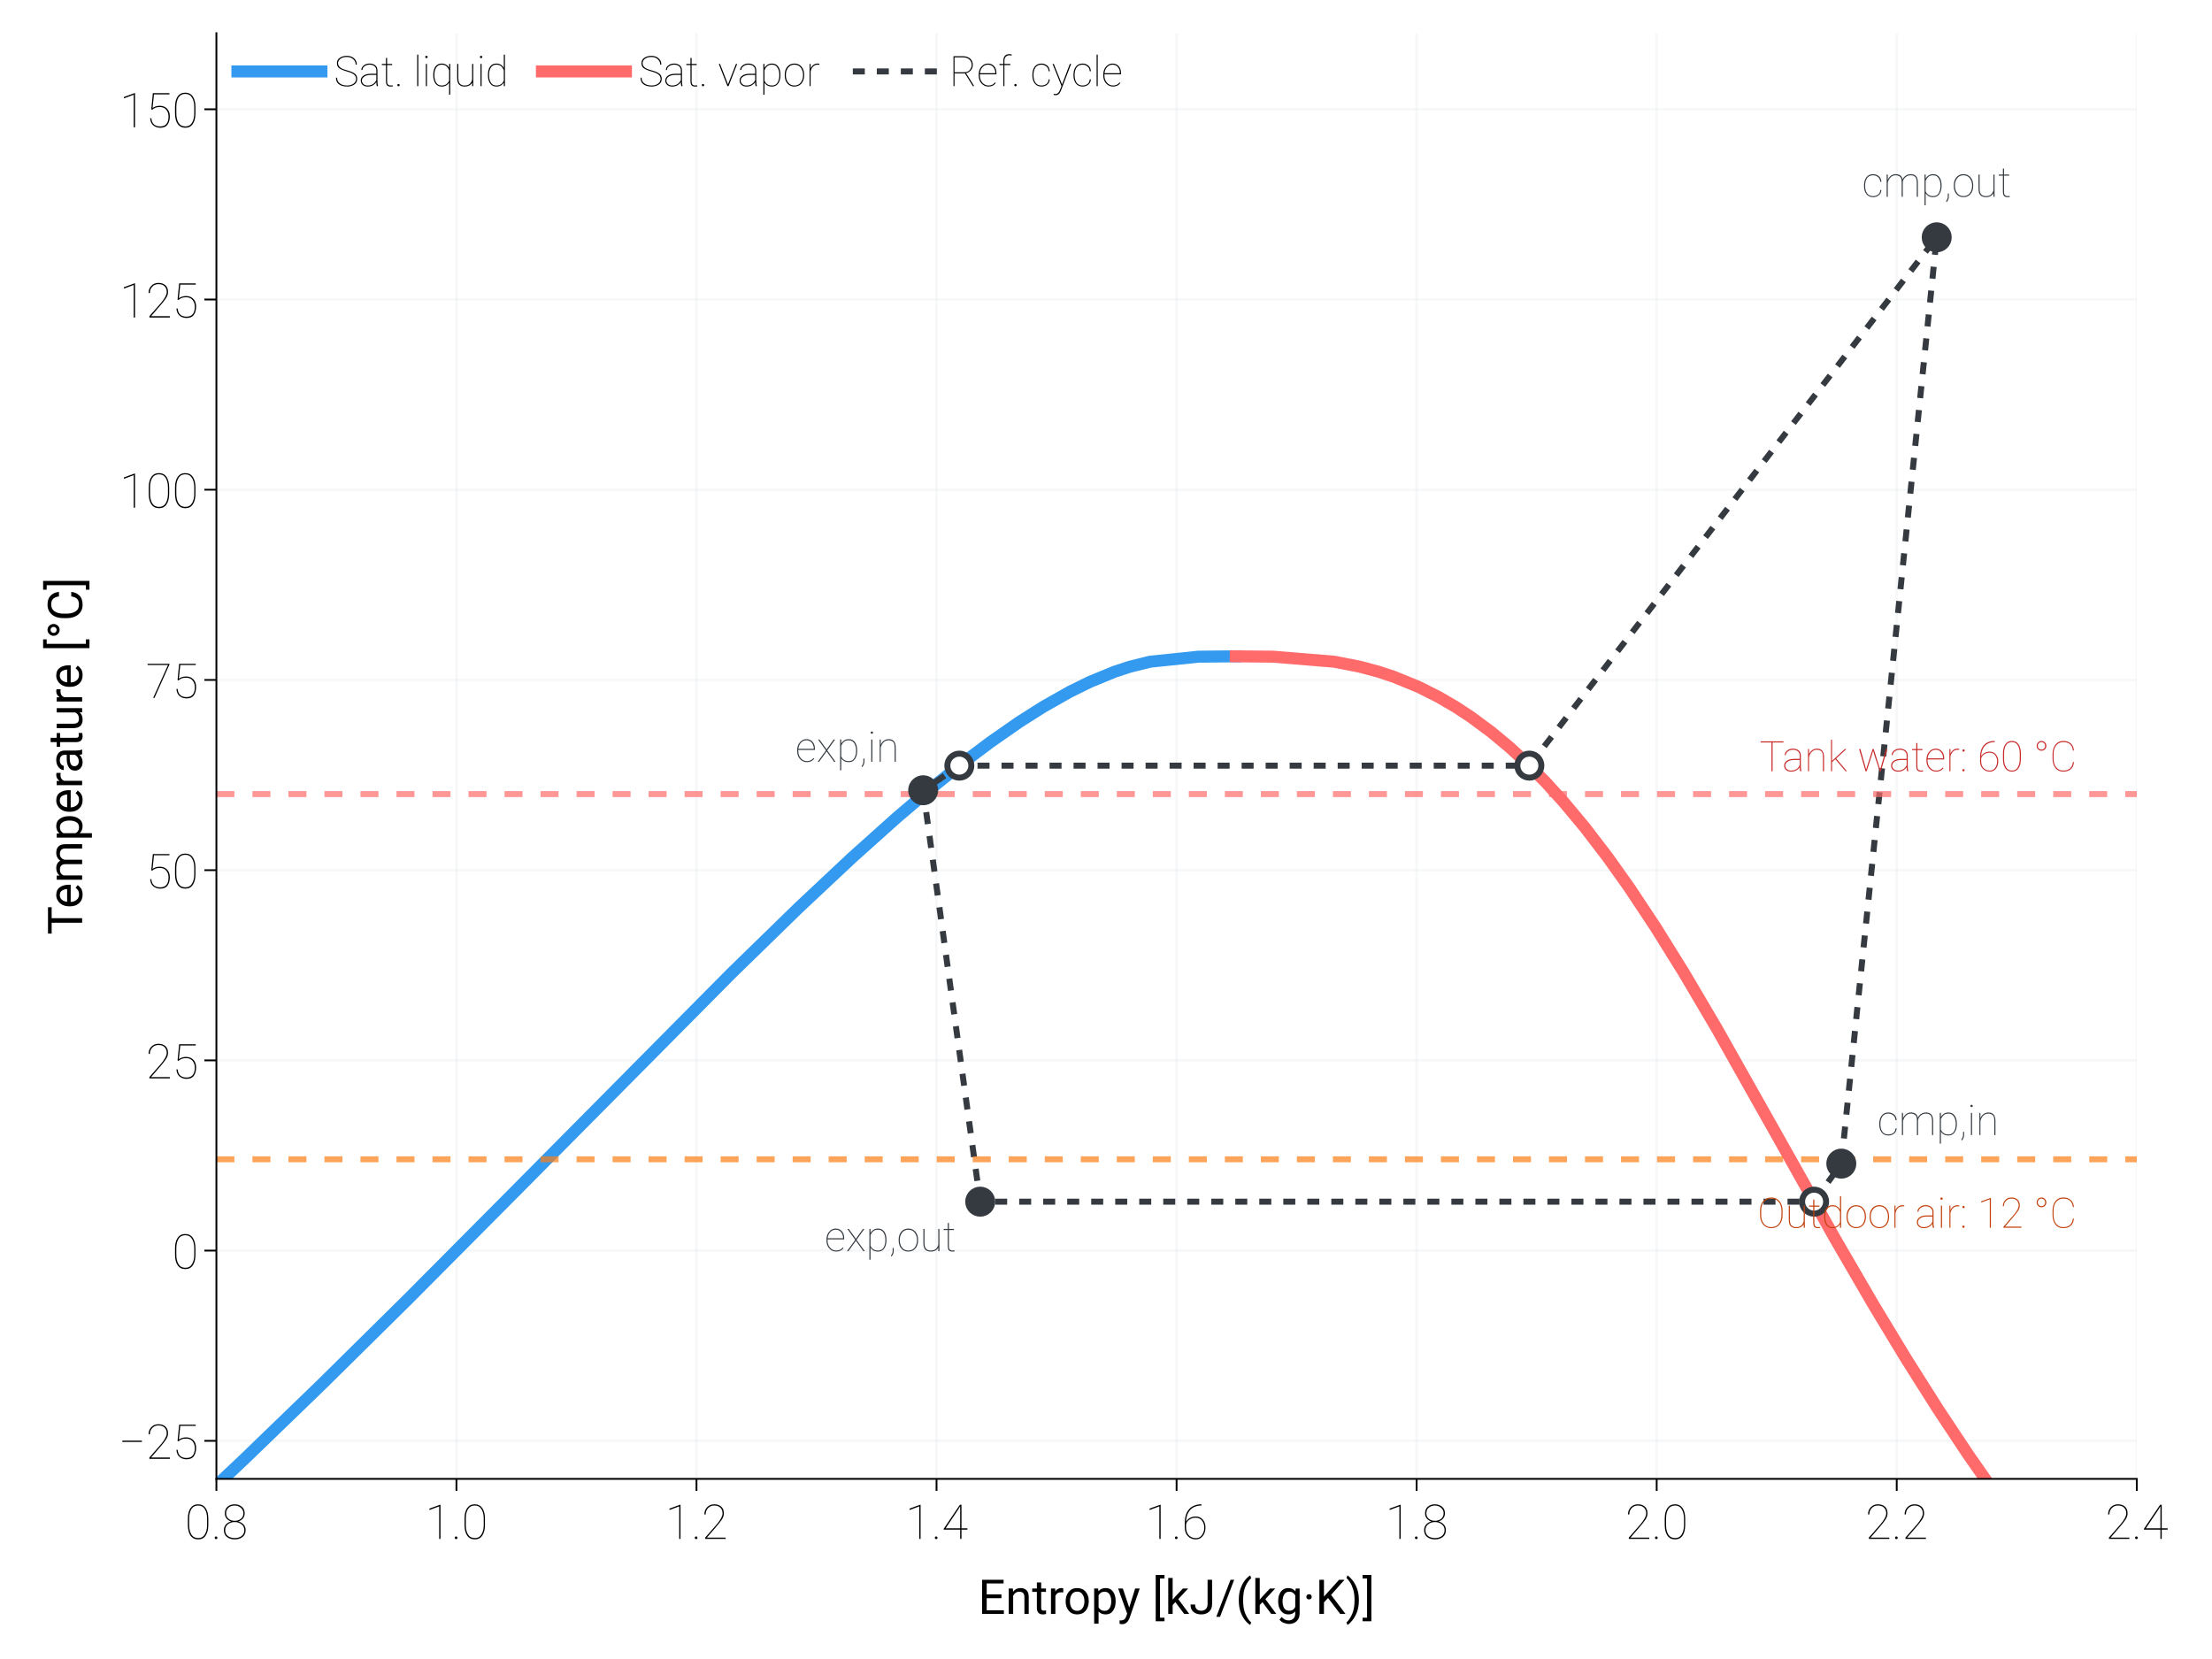
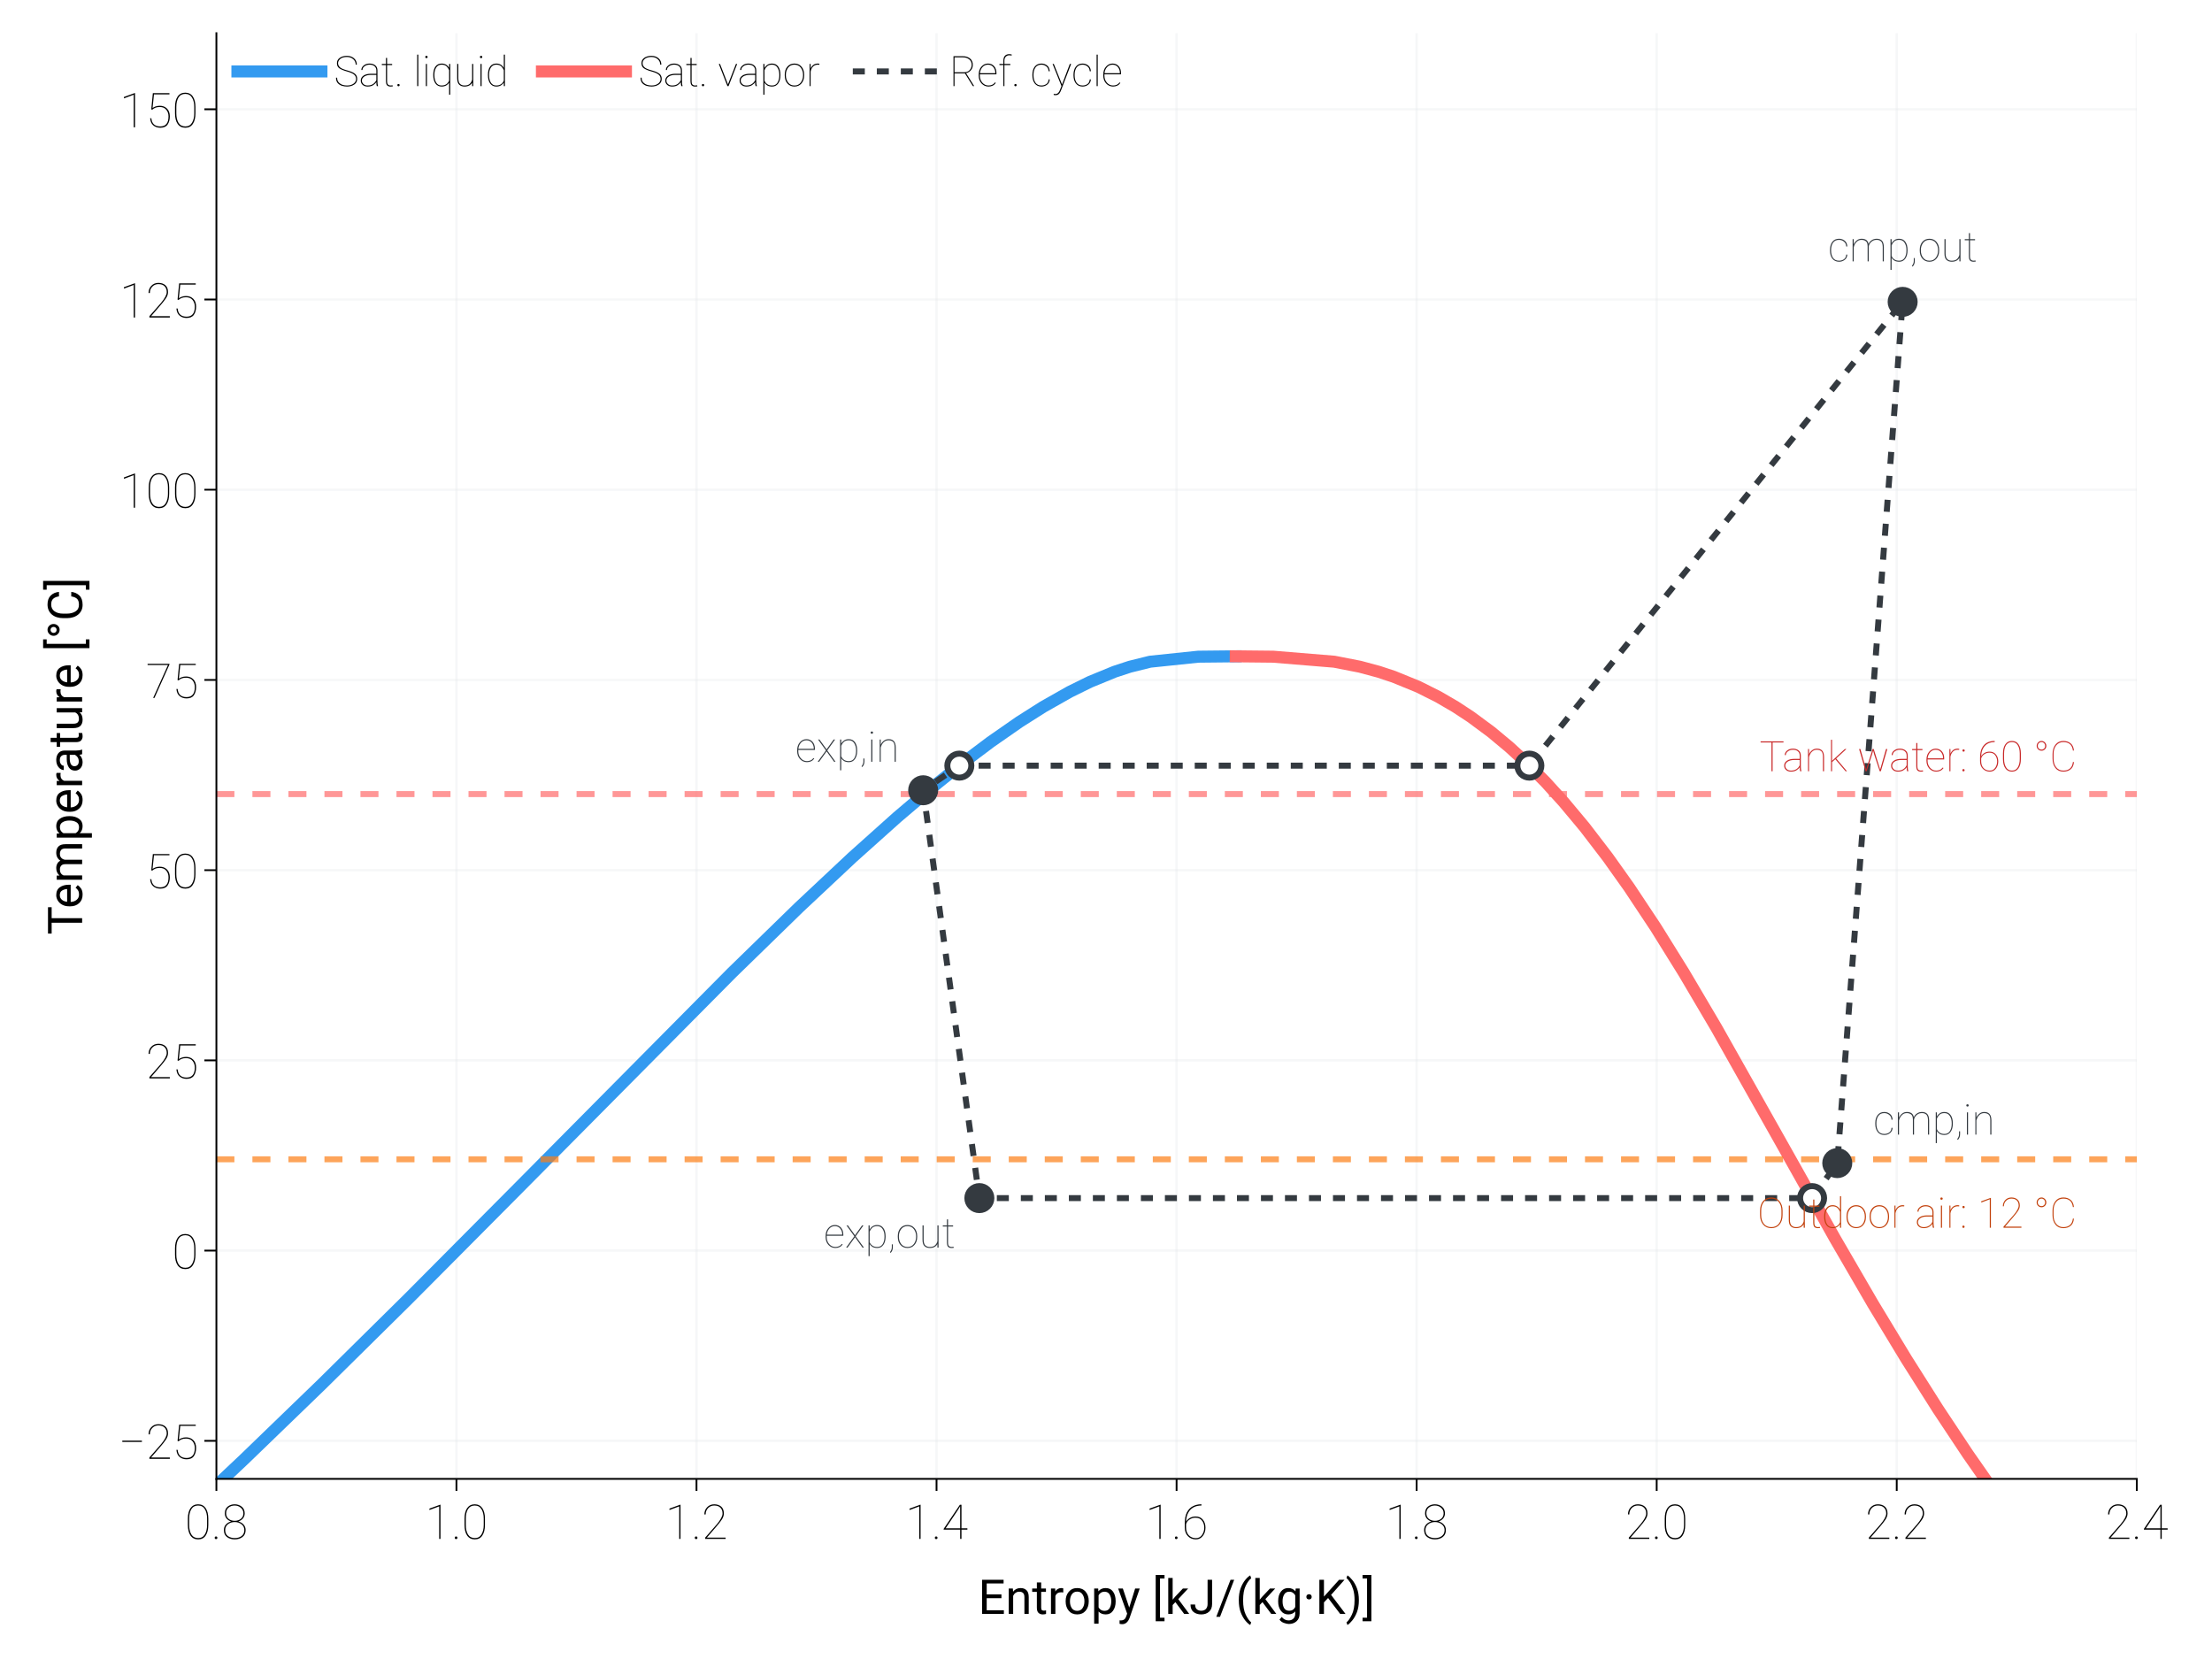
<svg xmlns="http://www.w3.org/2000/svg" xmlns:xlink="http://www.w3.org/1999/xlink" width="368.504pt" height="276.378pt" viewBox="0 0 368.504 276.378" version="1.1">
  <defs>
    <style type="text/css">*{stroke-linejoin: round; stroke-linecap: butt}</style>
  </defs>
  <g id="figure_1">
    <g id="patch_1">
      <path d="M 0 276.378  L 368.504 276.378  L 368.504 0  L 0 0  z " style="fill: #ffffff" />
    </g>
    <g id="axes_1">
      <g id="patch_2">
        <path d="M 36.05 246.37  L 355.974 246.37  L 355.974 5.528  L 36.05 5.528  z " style="fill: #ffffff" />
      </g>
      <g id="matplotlib.axis_1">
        <g id="xtick_1">
          <g id="line2d_1">
            <path d="M 36.05 246.37  L 36.05 5.528  " clip-path="url(#pf3f2646613)" style="fill: none; stroke: #dee2e6; stroke-opacity: 0.25; stroke-width: 0.4; stroke-linecap: square" />
          </g>
          <g id="line2d_2">
            <defs>
              <path id="m7b1bc71937" d="M 0 0  L 0 2  " style="stroke: #000000; stroke-width: 0.3" />
            </defs>
            <g>
              <use xlink:href="#m7b1bc71937" x="36.05" y="246.37" style="stroke: #000000; stroke-width: 0.3" />
            </g>
          </g>
          <g id="text_1">
            <text style="font-weight: 200; font-size: 8px; font-family: 'Roboto', 'Inter', 'Paperlogy', 'Noto Sans CJK KR', 'Pretendard', 'Noto Sans Math', 'Noto Sans Symbols', 'Noto Sans Symbols 2', sans-serif; text-anchor: middle" x="36.05" y="256.37" transform="rotate(-0 36.05008 256.3704)">0.8</text>
          </g>
        </g>
        <g id="xtick_2">
          <g id="line2d_3">
            <path d="M 76.041 246.37  L 76.041 5.528  " clip-path="url(#pf3f2646613)" style="fill: none; stroke: #dee2e6; stroke-opacity: 0.25; stroke-width: 0.4; stroke-linecap: square" />
          </g>
          <g id="line2d_4">
            <g>
              <use xlink:href="#m7b1bc71937" x="76.041" y="246.37" style="stroke: #000000; stroke-width: 0.3" />
            </g>
          </g>
          <g id="text_2">
            <text style="font-weight: 200; font-size: 8px; font-family: 'Roboto', 'Inter', 'Paperlogy', 'Noto Sans CJK KR', 'Pretendard', 'Noto Sans Math', 'Noto Sans Symbols', 'Noto Sans Symbols 2', sans-serif; text-anchor: middle" x="76.041" y="256.37" transform="rotate(-0 76.04055 256.3704)">1.0</text>
          </g>
        </g>
        <g id="xtick_3">
          <g id="line2d_5">
            <path d="M 116.031 246.37  L 116.031 5.528  " clip-path="url(#pf3f2646613)" style="fill: none; stroke: #dee2e6; stroke-opacity: 0.25; stroke-width: 0.4; stroke-linecap: square" />
          </g>
          <g id="line2d_6">
            <g>
              <use xlink:href="#m7b1bc71937" x="116.031" y="246.37" style="stroke: #000000; stroke-width: 0.3" />
            </g>
          </g>
          <g id="text_3">
            <text style="font-weight: 200; font-size: 8px; font-family: 'Roboto', 'Inter', 'Paperlogy', 'Noto Sans CJK KR', 'Pretendard', 'Noto Sans Math', 'Noto Sans Symbols', 'Noto Sans Symbols 2', sans-serif; text-anchor: middle" x="116.031" y="256.37" transform="rotate(-0 116.031 256.3704)">1.2</text>
          </g>
        </g>
        <g id="xtick_4">
          <g id="line2d_7">
            <path d="M 156.021 246.37  L 156.021 5.528  " clip-path="url(#pf3f2646613)" style="fill: none; stroke: #dee2e6; stroke-opacity: 0.25; stroke-width: 0.4; stroke-linecap: square" />
          </g>
          <g id="line2d_8">
            <g>
              <use xlink:href="#m7b1bc71937" x="156.021" y="246.37" style="stroke: #000000; stroke-width: 0.3" />
            </g>
          </g>
          <g id="text_4">
            <text style="font-weight: 200; font-size: 8px; font-family: 'Roboto', 'Inter', 'Paperlogy', 'Noto Sans CJK KR', 'Pretendard', 'Noto Sans Math', 'Noto Sans Symbols', 'Noto Sans Symbols 2', sans-serif; text-anchor: middle" x="156.021" y="256.37" transform="rotate(-0 156.0215 256.3704)">1.4</text>
          </g>
        </g>
        <g id="xtick_5">
          <g id="line2d_9">
            <path d="M 196.012 246.37  L 196.012 5.528  " clip-path="url(#pf3f2646613)" style="fill: none; stroke: #dee2e6; stroke-opacity: 0.25; stroke-width: 0.4; stroke-linecap: square" />
          </g>
          <g id="line2d_10">
            <g>
              <use xlink:href="#m7b1bc71937" x="196.012" y="246.37" style="stroke: #000000; stroke-width: 0.3" />
            </g>
          </g>
          <g id="text_5">
            <text style="font-weight: 200; font-size: 8px; font-family: 'Roboto', 'Inter', 'Paperlogy', 'Noto Sans CJK KR', 'Pretendard', 'Noto Sans Math', 'Noto Sans Symbols', 'Noto Sans Symbols 2', sans-serif; text-anchor: middle" x="196.012" y="256.37" transform="rotate(-0 196.012 256.3704)">1.6</text>
          </g>
        </g>
        <g id="xtick_6">
          <g id="line2d_11">
            <path d="M 236.002 246.37  L 236.002 5.528  " clip-path="url(#pf3f2646613)" style="fill: none; stroke: #dee2e6; stroke-opacity: 0.25; stroke-width: 0.4; stroke-linecap: square" />
          </g>
          <g id="line2d_12">
            <g>
              <use xlink:href="#m7b1bc71937" x="236.002" y="246.37" style="stroke: #000000; stroke-width: 0.3" />
            </g>
          </g>
          <g id="text_6">
            <text style="font-weight: 200; font-size: 8px; font-family: 'Roboto', 'Inter', 'Paperlogy', 'Noto Sans CJK KR', 'Pretendard', 'Noto Sans Math', 'Noto Sans Symbols', 'Noto Sans Symbols 2', sans-serif; text-anchor: middle" x="236.002" y="256.37" transform="rotate(-0 236.0024 256.3704)">1.8</text>
          </g>
        </g>
        <g id="xtick_7">
          <g id="line2d_13">
            <path d="M 275.993 246.37  L 275.993 5.528  " clip-path="url(#pf3f2646613)" style="fill: none; stroke: #dee2e6; stroke-opacity: 0.25; stroke-width: 0.4; stroke-linecap: square" />
          </g>
          <g id="line2d_14">
            <g>
              <use xlink:href="#m7b1bc71937" x="275.993" y="246.37" style="stroke: #000000; stroke-width: 0.3" />
            </g>
          </g>
          <g id="text_7">
            <text style="font-weight: 200; font-size: 8px; font-family: 'Roboto', 'Inter', 'Paperlogy', 'Noto Sans CJK KR', 'Pretendard', 'Noto Sans Math', 'Noto Sans Symbols', 'Noto Sans Symbols 2', sans-serif; text-anchor: middle" x="275.993" y="256.37" transform="rotate(-0 275.9929 256.3704)">2.0</text>
          </g>
        </g>
        <g id="xtick_8">
          <g id="line2d_15">
            <path d="M 315.983 246.37  L 315.983 5.528  " clip-path="url(#pf3f2646613)" style="fill: none; stroke: #dee2e6; stroke-opacity: 0.25; stroke-width: 0.4; stroke-linecap: square" />
          </g>
          <g id="line2d_16">
            <g>
              <use xlink:href="#m7b1bc71937" x="315.983" y="246.37" style="stroke: #000000; stroke-width: 0.3" />
            </g>
          </g>
          <g id="text_8">
            <text style="font-weight: 200; font-size: 8px; font-family: 'Roboto', 'Inter', 'Paperlogy', 'Noto Sans CJK KR', 'Pretendard', 'Noto Sans Math', 'Noto Sans Symbols', 'Noto Sans Symbols 2', sans-serif; text-anchor: middle" x="315.983" y="256.37" transform="rotate(-0 315.9834 256.3704)">2.2</text>
          </g>
        </g>
        <g id="xtick_9">
          <g id="line2d_17">
            <path d="M 355.974 246.37  L 355.974 5.528  " clip-path="url(#pf3f2646613)" style="fill: none; stroke: #dee2e6; stroke-opacity: 0.25; stroke-width: 0.4; stroke-linecap: square" />
          </g>
          <g id="line2d_18">
            <g>
              <use xlink:href="#m7b1bc71937" x="355.974" y="246.37" style="stroke: #000000; stroke-width: 0.3" />
            </g>
          </g>
          <g id="text_9">
            <text style="font-weight: 200; font-size: 8px; font-family: 'Roboto', 'Inter', 'Paperlogy', 'Noto Sans CJK KR', 'Pretendard', 'Noto Sans Math', 'Noto Sans Symbols', 'Noto Sans Symbols 2', sans-serif; text-anchor: middle" x="355.974" y="256.37" transform="rotate(-0 355.9739 256.3704)">2.4</text>
          </g>
        </g>
        <g id="text_10">
          <text style="font-size: 8px; font-family: 'Roboto', 'Inter', 'Paperlogy', 'Noto Sans CJK KR', 'Pretendard', 'Noto Sans Math', 'Noto Sans Symbols', 'Noto Sans Symbols 2', sans-serif; text-anchor: middle" x="196.012" y="268.87" transform="rotate(-0 196.012 268.8704)">Entropy [kJ/(kg·K)]</text>
        </g>
      </g>
      <g id="matplotlib.axis_2">
        <g id="ytick_1">
          <g id="line2d_19">
            <path d="M 36.05 240.032  L 355.974 240.032  " clip-path="url(#pf3f2646613)" style="fill: none; stroke: #dee2e6; stroke-opacity: 0.25; stroke-width: 0.4; stroke-linecap: square" />
          </g>
          <g id="line2d_20">
            <defs>
              <path id="m23fa713ddc" d="M 0 0  L -2 0  " style="stroke: #000000; stroke-width: 0.3" />
            </defs>
            <g>
              <use xlink:href="#m23fa713ddc" x="36.05" y="240.032" style="stroke: #000000; stroke-width: 0.3" />
            </g>
          </g>
          <g id="text_11">
            <text style="font-weight: 200; font-size: 8px; font-family: 'Roboto', 'Inter', 'Paperlogy', 'Noto Sans CJK KR', 'Pretendard', 'Noto Sans Math', 'Noto Sans Symbols', 'Noto Sans Symbols 2', sans-serif; text-anchor: end" x="33.05" y="243.032" transform="rotate(-0 33.05008 243.0324)">−25</text>
          </g>
        </g>
        <g id="ytick_2">
          <g id="line2d_21">
            <path d="M 36.05 208.343  L 355.974 208.343  " clip-path="url(#pf3f2646613)" style="fill: none; stroke: #dee2e6; stroke-opacity: 0.25; stroke-width: 0.4; stroke-linecap: square" />
          </g>
          <g id="line2d_22">
            <g>
              <use xlink:href="#m23fa713ddc" x="36.05" y="208.343" style="stroke: #000000; stroke-width: 0.3" />
            </g>
          </g>
          <g id="text_12">
            <text style="font-weight: 200; font-size: 8px; font-family: 'Roboto', 'Inter', 'Paperlogy', 'Noto Sans CJK KR', 'Pretendard', 'Noto Sans Math', 'Noto Sans Symbols', 'Noto Sans Symbols 2', sans-serif; text-anchor: end" x="33.05" y="211.343" transform="rotate(-0 33.05008 211.3426)">0</text>
          </g>
        </g>
        <g id="ytick_3">
          <g id="line2d_23">
            <path d="M 36.05 176.653  L 355.974 176.653  " clip-path="url(#pf3f2646613)" style="fill: none; stroke: #dee2e6; stroke-opacity: 0.25; stroke-width: 0.4; stroke-linecap: square" />
          </g>
          <g id="line2d_24">
            <g>
              <use xlink:href="#m23fa713ddc" x="36.05" y="176.653" style="stroke: #000000; stroke-width: 0.3" />
            </g>
          </g>
          <g id="text_13">
            <text style="font-weight: 200; font-size: 8px; font-family: 'Roboto', 'Inter', 'Paperlogy', 'Noto Sans CJK KR', 'Pretendard', 'Noto Sans Math', 'Noto Sans Symbols', 'Noto Sans Symbols 2', sans-serif; text-anchor: end" x="33.05" y="179.653" transform="rotate(-0 33.05008 179.6527)">25</text>
          </g>
        </g>
        <g id="ytick_4">
          <g id="line2d_25">
            <path d="M 36.05 144.963  L 355.974 144.963  " clip-path="url(#pf3f2646613)" style="fill: none; stroke: #dee2e6; stroke-opacity: 0.25; stroke-width: 0.4; stroke-linecap: square" />
          </g>
          <g id="line2d_26">
            <g>
              <use xlink:href="#m23fa713ddc" x="36.05" y="144.963" style="stroke: #000000; stroke-width: 0.3" />
            </g>
          </g>
          <g id="text_14">
            <text style="font-weight: 200; font-size: 8px; font-family: 'Roboto', 'Inter', 'Paperlogy', 'Noto Sans CJK KR', 'Pretendard', 'Noto Sans Math', 'Noto Sans Symbols', 'Noto Sans Symbols 2', sans-serif; text-anchor: end" x="33.05" y="147.963" transform="rotate(-0 33.05008 147.9629)">50</text>
          </g>
        </g>
        <g id="ytick_5">
          <g id="line2d_27">
            <path d="M 36.05 113.273  L 355.974 113.273  " clip-path="url(#pf3f2646613)" style="fill: none; stroke: #dee2e6; stroke-opacity: 0.25; stroke-width: 0.4; stroke-linecap: square" />
          </g>
          <g id="line2d_28">
            <g>
              <use xlink:href="#m23fa713ddc" x="36.05" y="113.273" style="stroke: #000000; stroke-width: 0.3" />
            </g>
          </g>
          <g id="text_15">
            <text style="font-weight: 200; font-size: 8px; font-family: 'Roboto', 'Inter', 'Paperlogy', 'Noto Sans CJK KR', 'Pretendard', 'Noto Sans Math', 'Noto Sans Symbols', 'Noto Sans Symbols 2', sans-serif; text-anchor: end" x="33.05" y="116.273" transform="rotate(-0 33.05008 116.273)">75</text>
          </g>
        </g>
        <g id="ytick_6">
          <g id="line2d_29">
            <path d="M 36.05 81.583  L 355.974 81.583  " clip-path="url(#pf3f2646613)" style="fill: none; stroke: #dee2e6; stroke-opacity: 0.25; stroke-width: 0.4; stroke-linecap: square" />
          </g>
          <g id="line2d_30">
            <g>
              <use xlink:href="#m23fa713ddc" x="36.05" y="81.583" style="stroke: #000000; stroke-width: 0.3" />
            </g>
          </g>
          <g id="text_16">
            <text style="font-weight: 200; font-size: 8px; font-family: 'Roboto', 'Inter', 'Paperlogy', 'Noto Sans CJK KR', 'Pretendard', 'Noto Sans Math', 'Noto Sans Symbols', 'Noto Sans Symbols 2', sans-serif; text-anchor: end" x="33.05" y="84.583" transform="rotate(-0 33.05008 84.58319)">100</text>
          </g>
        </g>
        <g id="ytick_7">
          <g id="line2d_31">
            <path d="M 36.05 49.893  L 355.974 49.893  " clip-path="url(#pf3f2646613)" style="fill: none; stroke: #dee2e6; stroke-opacity: 0.25; stroke-width: 0.4; stroke-linecap: square" />
          </g>
          <g id="line2d_32">
            <g>
              <use xlink:href="#m23fa713ddc" x="36.05" y="49.893" style="stroke: #000000; stroke-width: 0.3" />
            </g>
          </g>
          <g id="text_17">
            <text style="font-weight: 200; font-size: 8px; font-family: 'Roboto', 'Inter', 'Paperlogy', 'Noto Sans CJK KR', 'Pretendard', 'Noto Sans Math', 'Noto Sans Symbols', 'Noto Sans Symbols 2', sans-serif; text-anchor: end" x="33.05" y="52.893" transform="rotate(-0 33.05008 52.89334)">125</text>
          </g>
        </g>
        <g id="ytick_8">
          <g id="line2d_33">
            <path d="M 36.05 18.203  L 355.974 18.203  " clip-path="url(#pf3f2646613)" style="fill: none; stroke: #dee2e6; stroke-opacity: 0.25; stroke-width: 0.4; stroke-linecap: square" />
          </g>
          <g id="line2d_34">
            <g>
              <use xlink:href="#m23fa713ddc" x="36.05" y="18.203" style="stroke: #000000; stroke-width: 0.3" />
            </g>
          </g>
          <g id="text_18">
            <text style="font-weight: 200; font-size: 8px; font-family: 'Roboto', 'Inter', 'Paperlogy', 'Noto Sans CJK KR', 'Pretendard', 'Noto Sans Math', 'Noto Sans Symbols', 'Noto Sans Symbols 2', sans-serif; text-anchor: end" x="33.05" y="21.203" transform="rotate(-0 33.05008 21.2035)">150</text>
          </g>
        </g>
        <g id="text_19">
          <text style="font-size: 8px; font-family: 'Roboto', 'Inter', 'Paperlogy', 'Noto Sans CJK KR', 'Pretendard', 'Noto Sans Math', 'Noto Sans Symbols', 'Noto Sans Symbols 2', sans-serif; text-anchor: middle" x="13.683" y="125.949" transform="rotate(-90 13.68258 125.949)">Temperature [°C]</text>
        </g>
      </g>
      <g id="line2d_35">
        <path d="M 5.205 275.715  L 16.426 265.686  L 28.253 254.821  L 40.658 243.121  L 53.631 230.585  L 68.017 216.377  L 86.298 197.99  L 121.936 162.053  L 133.09 151.188  L 141.999 142.831  L 149.467 136.145  L 155.37 131.13  L 160.583 126.951  L 165.029 123.608  L 169.832 120.265  L 173.783 117.758  L 178.212 115.251  L 181.607 113.579  L 185.681 111.908  L 188.226 111.072  L 191.595 110.236  L 199.616 109.401  L 205.866 109.337  L 205.866 109.337  " clip-path="url(#pf3f2646613)" style="fill: none; stroke: #339af0; stroke-width: 2; stroke-linecap: square" />
      </g>
      <g id="line2d_36">
        <path d="M 353.738 275.715  L 348.681 269.865  L 343.206 263.179  L 338.027 256.493  L 333.111 249.807  L 327.86 242.285  L 322.867 234.763  L 317.578 226.406  L 312.016 217.213  L 305.705 206.348  L 296.777 190.468  L 285.945 171.246  L 280.525 162.053  L 275.847 154.531  L 271.412 147.845  L 267.847 142.831  L 264.003 137.816  L 260.516 133.637  L 257.483 130.294  L 254.163 126.951  L 251.428 124.444  L 248.415 121.937  L 245.026 119.43  L 242.48 117.758  L 239.611 116.087  L 236.277 114.415  L 232.188 112.744  L 229.663 111.908  L 226.559 111.072  L 222.279 110.236  L 212.115 109.401  L 205.866 109.337  L 205.866 109.337  " clip-path="url(#pf3f2646613)" style="fill: none; stroke: #ff6b6b; stroke-width: 2; stroke-linecap: square" />
      </g>
      <g id="line2d_37">
-         <path d="M 302.216 200.189  L 306.75 193.851  L 322.643 39.534  L 254.781 127.549  L 159.818 127.549  L 153.794 131.653  L 163.297 200.189  L 302.216 200.189  " clip-path="url(#pf3f2646613)" style="fill: none; stroke-dasharray: 2,2; stroke-dashoffset: 0; stroke: #343a40" />
+         <path d="M 301.882 199.596  L 306.077 193.765  L 316.969 50.288  L 254.781 127.549  L 159.818 127.549  L 153.794 131.653  L 163.155 199.596  L 301.882 199.596  " clip-path="url(#pf3f2646613)" style="fill: none; stroke-dasharray: 2,2; stroke-dashoffset: 0; stroke: #343a40" />
      </g>
      <g id="line2d_38">
        <path d="M 36.05 132.287  L 355.974 132.287  " clip-path="url(#pf3f2646613)" style="fill: none; stroke-dasharray: 3,3; stroke-dashoffset: 0; stroke: #ff6b6b; stroke-opacity: 0.7" />
      </g>
      <g id="line2d_39">
        <path d="M 36.05 193.131  L 355.974 193.131  " clip-path="url(#pf3f2646613)" style="fill: none; stroke-dasharray: 3,3; stroke-dashoffset: 0; stroke: #fd7e14; stroke-opacity: 0.7" />
      </g>
      <g id="patch_3">
        <path d="M 36.05 246.37  L 36.05 5.528  " style="fill: none; stroke: #000000; stroke-width: 0.3; stroke-linejoin: miter; stroke-linecap: square" />
      </g>
      <g id="patch_4">
        <path d="M 36.05 246.37  L 355.974 246.37  " style="fill: none; stroke: #000000; stroke-width: 0.3; stroke-linejoin: miter; stroke-linecap: square" />
      </g>
      <g id="line2d_40">
        <defs>
          <path id="mf07a0bf706" d="M 0 2  C 0.53 2 1.039 1.789 1.414 1.414  C 1.789 1.039 2 0.53 2 0  C 2 -0.53 1.789 -1.039 1.414 -1.414  C 1.039 -1.789 0.53 -2 0 -2  C -0.53 -2 -1.039 -1.789 -1.414 -1.414  C -1.789 -1.039 -2 -0.53 -2 0  C -2 0.53 -1.789 1.039 -1.414 1.414  C -1.039 1.789 -0.53 2 0 2  z " style="stroke: #343a40" />
        </defs>
        <g clip-path="url(#pf3f2646613)">
-           <use xlink:href="#mf07a0bf706" x="302.216" y="200.189" style="fill: #ffffff; stroke: #343a40" />
+           <use xlink:href="#mf07a0bf706" x="301.882" y="199.596" style="fill: #ffffff; stroke: #343a40" />
        </g>
      </g>
      <g id="line2d_41">
        <g clip-path="url(#pf3f2646613)">
          <use xlink:href="#mf07a0bf706" x="254.781" y="127.549" style="fill: #ffffff; stroke: #343a40" />
        </g>
      </g>
      <g id="line2d_42">
        <g clip-path="url(#pf3f2646613)">
          <use xlink:href="#mf07a0bf706" x="159.818" y="127.549" style="fill: #ffffff; stroke: #343a40" />
        </g>
      </g>
      <g id="line2d_43">
        <defs>
          <path id="m6ed703e676" d="M 0 2  C 0.53 2 1.039 1.789 1.414 1.414  C 1.789 1.039 2 0.53 2 0  C 2 -0.53 1.789 -1.039 1.414 -1.414  C 1.039 -1.789 0.53 -2 0 -2  C -0.53 -2 -1.039 -1.789 -1.414 -1.414  C -1.789 -1.039 -2 -0.53 -2 0  C -2 0.53 -1.789 1.039 -1.414 1.414  C -1.039 1.789 -0.53 2 0 2  z " style="stroke: #343a40" />
        </defs>
        <g clip-path="url(#pf3f2646613)">
-           <use xlink:href="#m6ed703e676" x="306.75" y="193.851" style="fill: #343a40; stroke: #343a40" />
+           <use xlink:href="#m6ed703e676" x="306.077" y="193.765" style="fill: #343a40; stroke: #343a40" />
        </g>
      </g>
      <g id="text_20">
-         <text style="font-weight: 200; font-size: 7px; font-family: 'Roboto', 'Inter', 'Paperlogy', 'Noto Sans CJK KR', 'Pretendard', 'Noto Sans Math', 'Noto Sans Symbols', 'Noto Sans Symbols 2', sans-serif; text-anchor: start; fill: #343a40" x="312.75" y="189.101" transform="rotate(-0 312.7504 189.1009)">cmp,in</text>
+         <text style="font-weight: 200; font-size: 7px; font-family: 'Roboto', 'Inter', 'Paperlogy', 'Noto Sans CJK KR', 'Pretendard', 'Noto Sans Math', 'Noto Sans Symbols', 'Noto Sans Symbols 2', sans-serif; text-anchor: start; fill: #343a40" x="312.077" y="189.015" transform="rotate(-0 312.0766 189.0152)">cmp,in</text>
      </g>
      <g id="line2d_44">
        <g clip-path="url(#pf3f2646613)">
-           <use xlink:href="#m6ed703e676" x="322.643" y="39.534" style="fill: #343a40; stroke: #343a40" />
+           <use xlink:href="#m6ed703e676" x="316.969" y="50.288" style="fill: #343a40; stroke: #343a40" />
        </g>
      </g>
      <g id="text_21">
-         <text style="font-weight: 200; font-size: 7px; font-family: 'Roboto', 'Inter', 'Paperlogy', 'Noto Sans CJK KR', 'Pretendard', 'Noto Sans Math', 'Noto Sans Symbols', 'Noto Sans Symbols 2', sans-serif; text-anchor: middle; fill: #343a40" x="322.643" y="32.784" transform="rotate(-0 322.6428 32.78437)">cmp,out</text>
+         <text style="font-weight: 200; font-size: 7px; font-family: 'Roboto', 'Inter', 'Paperlogy', 'Noto Sans CJK KR', 'Pretendard', 'Noto Sans Math', 'Noto Sans Symbols', 'Noto Sans Symbols 2', sans-serif; text-anchor: middle; fill: #343a40" x="316.969" y="43.538" transform="rotate(-0 316.9687 43.53842)">cmp,out</text>
      </g>
      <g id="line2d_45">
        <g clip-path="url(#pf3f2646613)">
          <use xlink:href="#m6ed703e676" x="153.794" y="131.653" style="fill: #343a40; stroke: #343a40" />
        </g>
      </g>
      <g id="text_22">
        <text style="font-weight: 200; font-size: 7px; font-family: 'Roboto', 'Inter', 'Paperlogy', 'Noto Sans CJK KR', 'Pretendard', 'Noto Sans Math', 'Noto Sans Symbols', 'Noto Sans Symbols 2', sans-serif; text-anchor: end; fill: #343a40" x="149.794" y="126.903" transform="rotate(-0 149.7945 126.9031)">exp,in</text>
      </g>
      <g id="line2d_46">
        <g clip-path="url(#pf3f2646613)">
-           <use xlink:href="#m6ed703e676" x="163.297" y="200.189" style="fill: #343a40; stroke: #343a40" />
+           <use xlink:href="#m6ed703e676" x="163.155" y="199.596" style="fill: #343a40; stroke: #343a40" />
        </g>
      </g>
      <g id="text_23">
-         <text style="font-weight: 200; font-size: 7px; font-family: 'Roboto', 'Inter', 'Paperlogy', 'Noto Sans CJK KR', 'Pretendard', 'Noto Sans Math', 'Noto Sans Symbols', 'Noto Sans Symbols 2', sans-serif; text-anchor: end; fill: #343a40" x="159.297" y="208.439" transform="rotate(-0 159.2967 208.4389)">exp,out</text>
+         <text style="font-weight: 200; font-size: 7px; font-family: 'Roboto', 'Inter', 'Paperlogy', 'Noto Sans CJK KR', 'Pretendard', 'Noto Sans Math', 'Noto Sans Symbols', 'Noto Sans Symbols 2', sans-serif; text-anchor: end; fill: #343a40" x="159.155" y="207.846" transform="rotate(-0 159.1551 207.8459)">exp,out</text>
      </g>
      <g id="text_24">
        <text style="font-weight: 200; font-size: 7px; font-family: 'Roboto', 'Inter', 'Paperlogy', 'Noto Sans CJK KR', 'Pretendard', 'Noto Sans Math', 'Noto Sans Symbols', 'Noto Sans Symbols 2', sans-serif; text-anchor: end; fill: #c92a2a" x="345.976" y="128.484" transform="rotate(-0 345.9762 128.4842)">Tank water: 60 °C</text>
      </g>
      <g id="text_25">
        <text style="font-weight: 200; font-size: 7px; font-family: 'Roboto', 'Inter', 'Paperlogy', 'Noto Sans CJK KR', 'Pretendard', 'Noto Sans Math', 'Noto Sans Symbols', 'Noto Sans Symbols 2', sans-serif; text-anchor: end; fill: #c2410c" x="345.976" y="204.54" transform="rotate(-0 345.9762 204.5398)">Outdoor air: 12 °C</text>
      </g>
      <g id="legend_1">
        <g id="line2d_47">
          <path d="M 39.55 11.9  L 46.55 11.9  L 53.55 11.9  " style="fill: none; stroke: #339af0; stroke-width: 2; stroke-linecap: square" />
        </g>
        <g id="text_26">
          <text style="font-weight: 200; font-size: 7px; font-family: 'Roboto', 'Inter', 'Paperlogy', 'Noto Sans CJK KR', 'Pretendard', 'Noto Sans Math', 'Noto Sans Symbols', 'Noto Sans Symbols 2', sans-serif; text-anchor: start" x="55.65" y="14.35" transform="rotate(-0 55.65008 14.34975)">Sat. liquid</text>
        </g>
        <g id="line2d_48">
          <path d="M 90.279 11.9  L 97.279 11.9  L 104.279 11.9  " style="fill: none; stroke: #ff6b6b; stroke-width: 2; stroke-linecap: square" />
        </g>
        <g id="text_27">
          <text style="font-weight: 200; font-size: 7px; font-family: 'Roboto', 'Inter', 'Paperlogy', 'Noto Sans CJK KR', 'Pretendard', 'Noto Sans Math', 'Noto Sans Symbols', 'Noto Sans Symbols 2', sans-serif; text-anchor: start" x="106.379" y="14.35" transform="rotate(-0 106.3793 14.34975)">Sat. vapor</text>
        </g>
        <g id="line2d_49">
          <path d="M 142.072 11.9  L 149.072 11.9  L 156.072 11.9  " style="fill: none; stroke-dasharray: 2,2; stroke-dashoffset: 0; stroke: #343a40" />
        </g>
        <g id="text_28">
          <text style="font-weight: 200; font-size: 7px; font-family: 'Roboto', 'Inter', 'Paperlogy', 'Noto Sans CJK KR', 'Pretendard', 'Noto Sans Math', 'Noto Sans Symbols', 'Noto Sans Symbols 2', sans-serif; text-anchor: start" x="158.172" y="14.35" transform="rotate(-0 158.1716 14.34975)">Ref. cycle</text>
        </g>
      </g>
    </g>
  </g>
  <defs>
    <clipPath id="pf3f2646613">
      <rect x="36.05" y="5.528" width="319.924" height="240.843" />
    </clipPath>
  </defs>
</svg>
